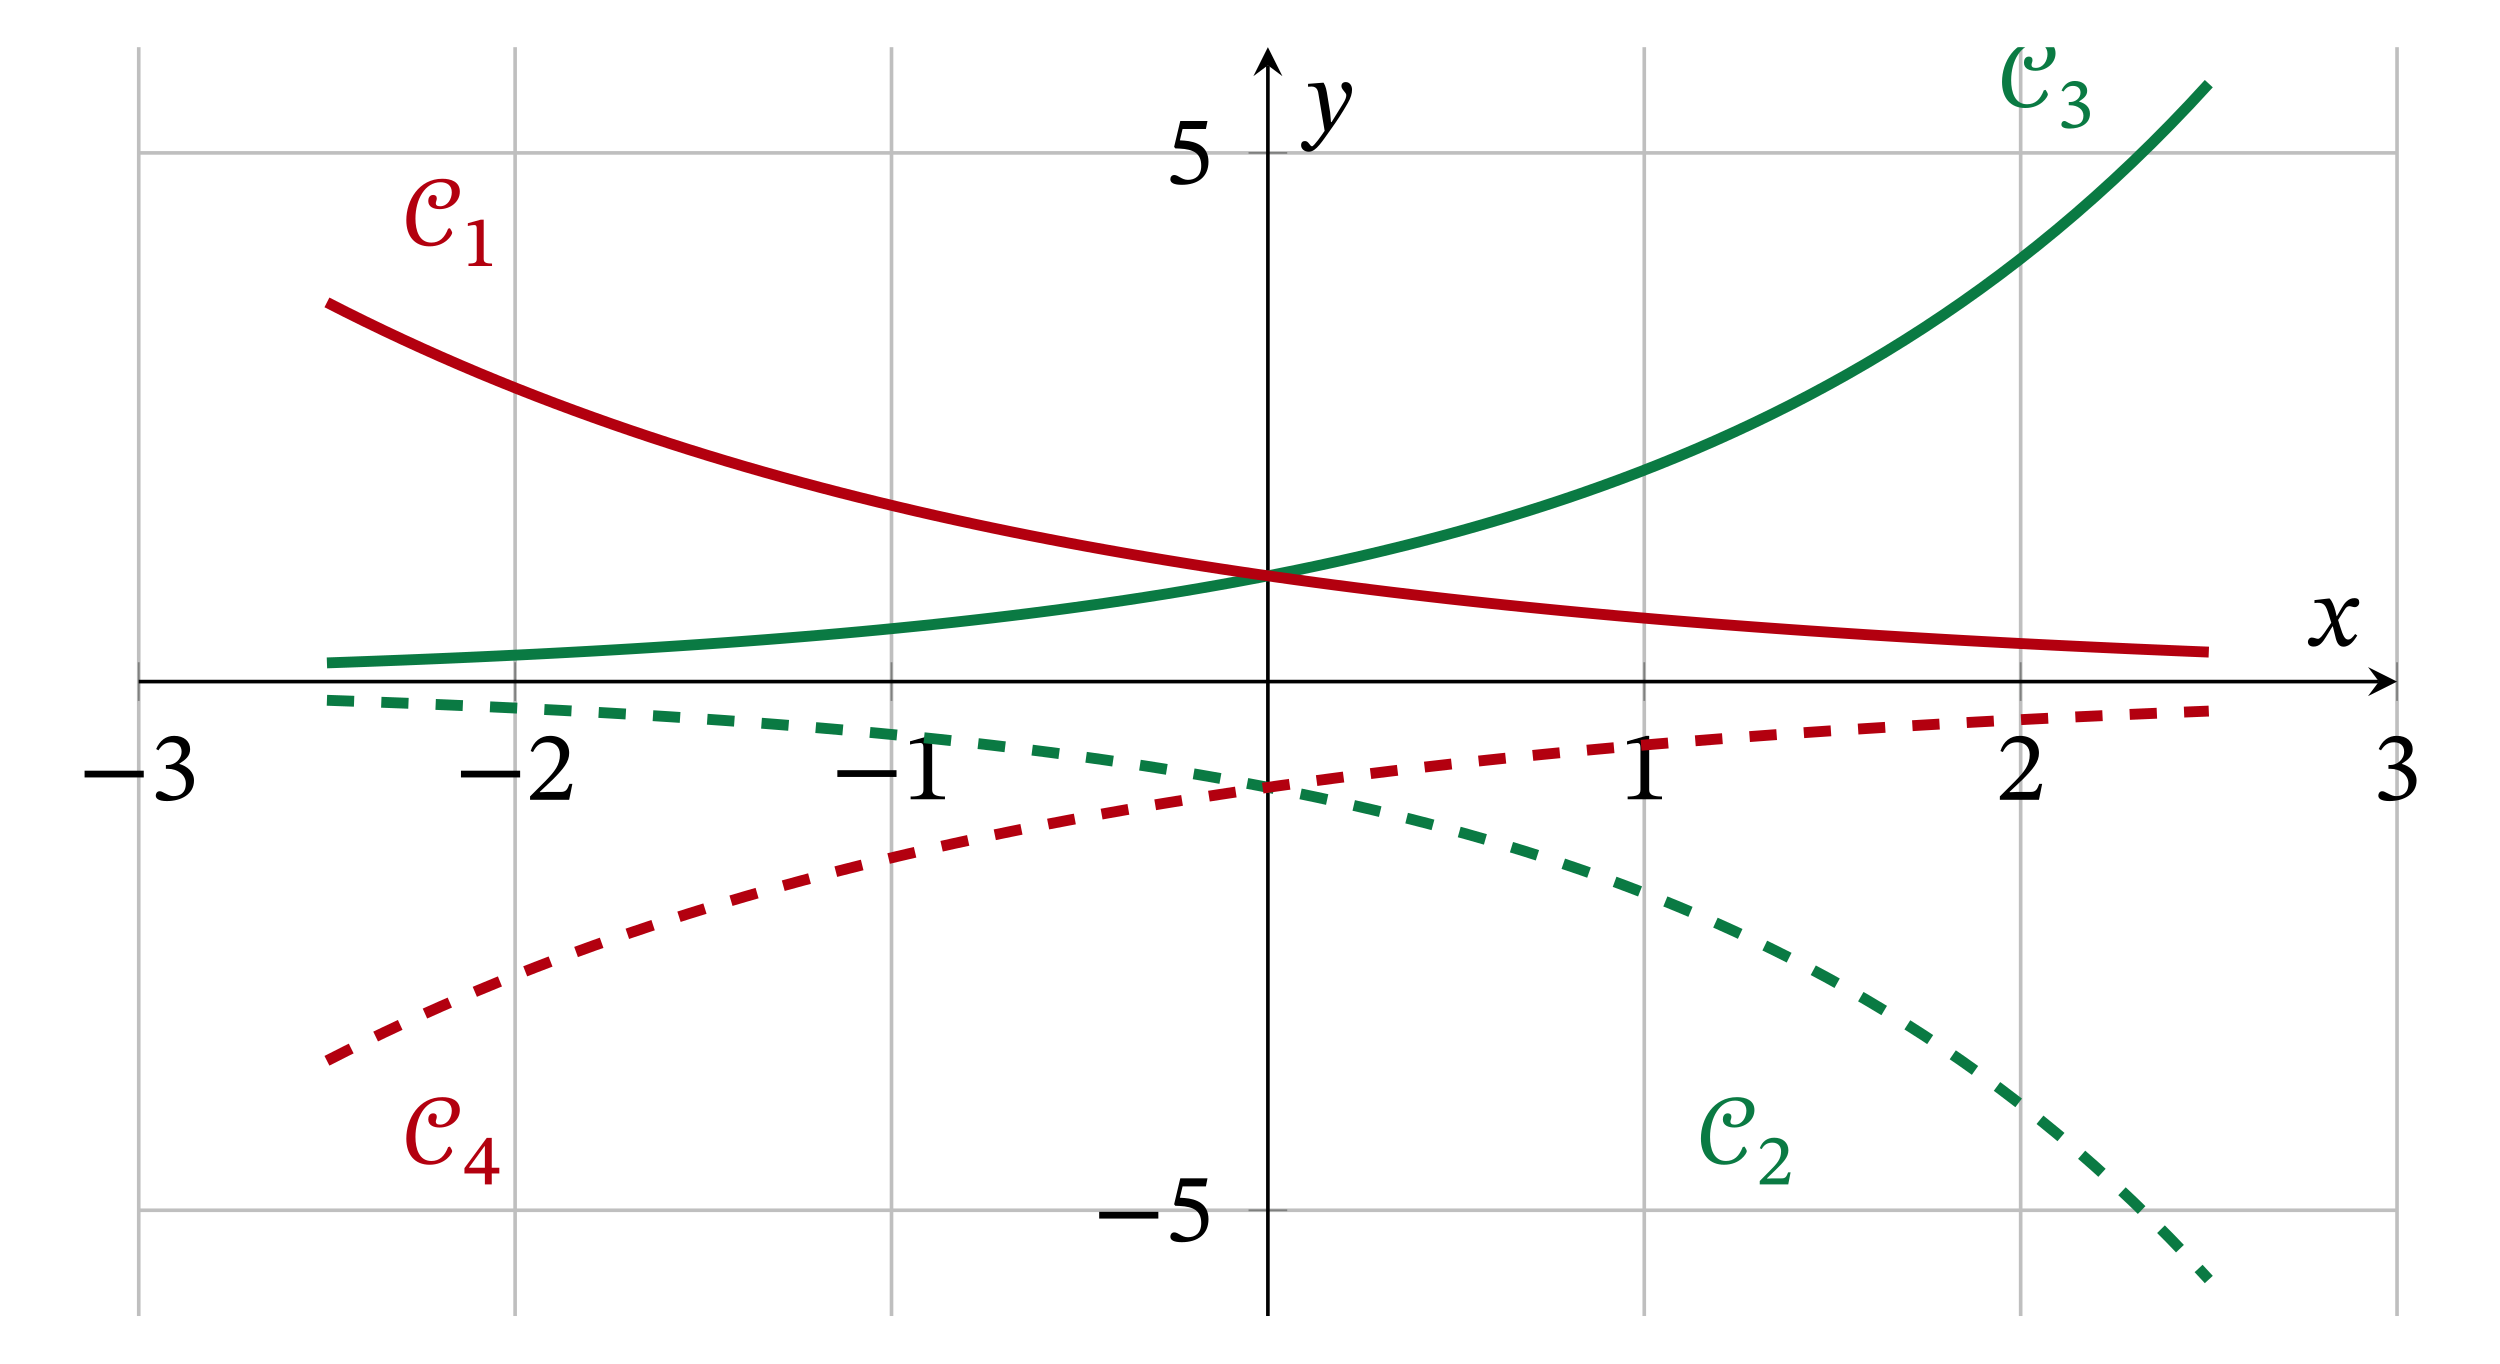
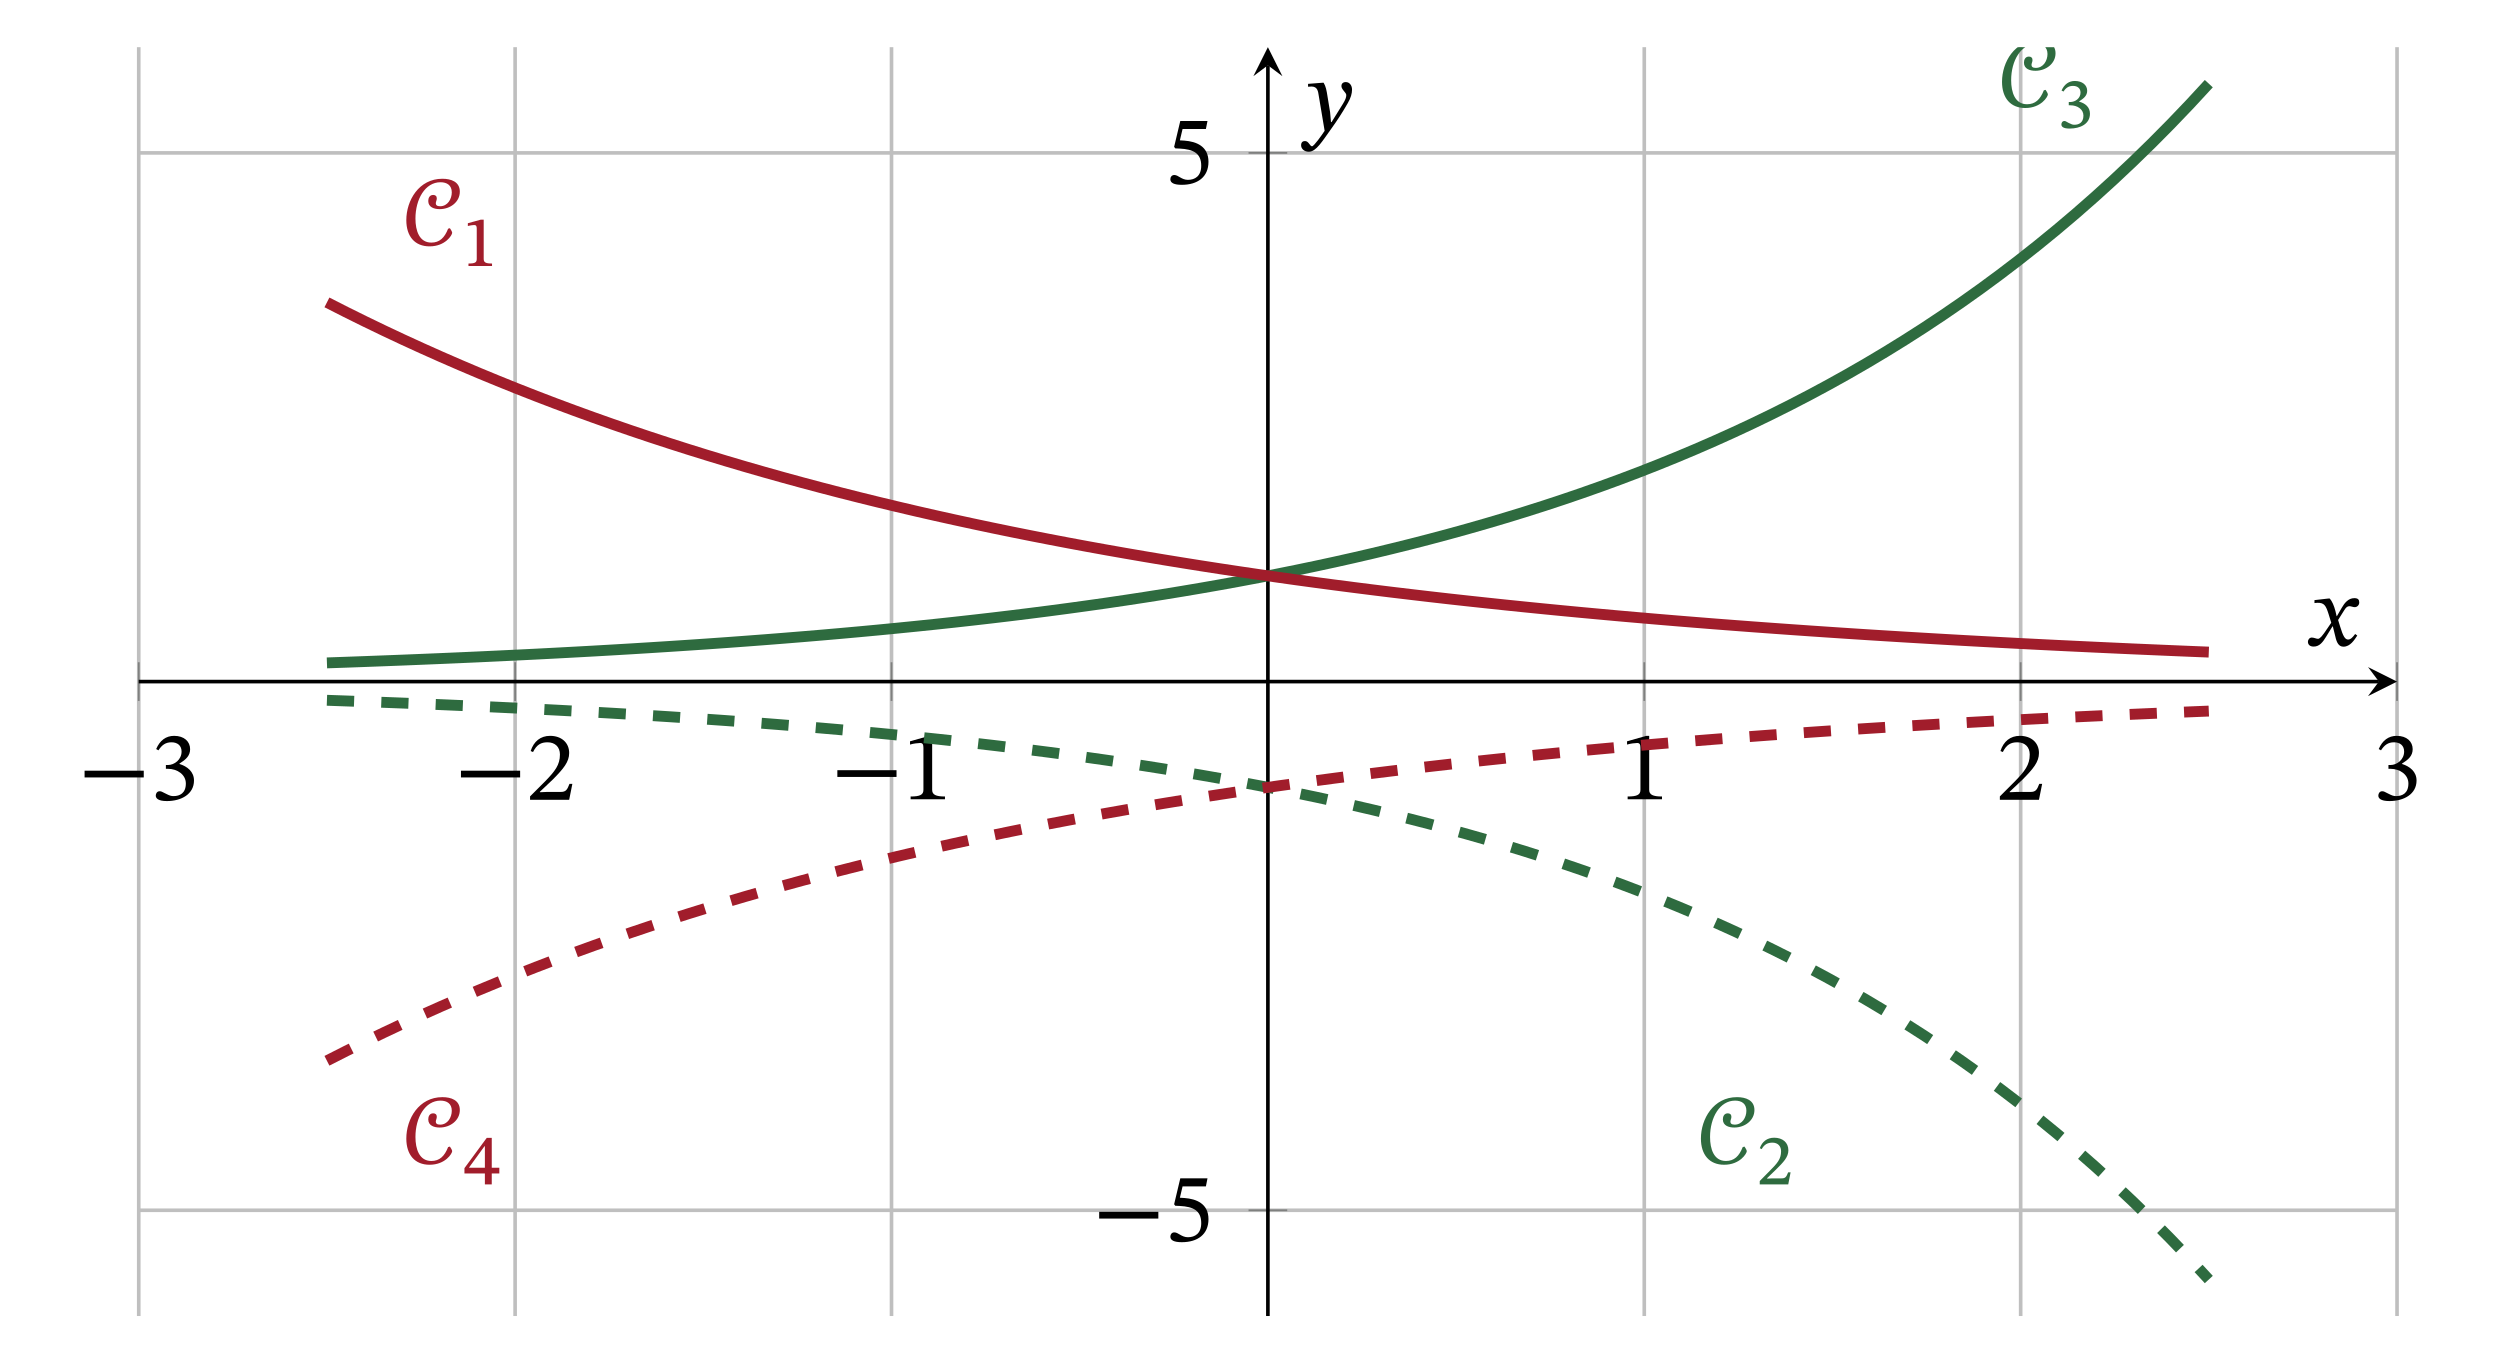
<svg xmlns="http://www.w3.org/2000/svg" xmlns:xlink="http://www.w3.org/1999/xlink" version="1.1" width="274.71" height="149.79" viewBox="0 0 274.71 149.79">
  <defs>
    <path id="font_1_1197" d="M.658 .225V.293H.062V.225H.658Z" />
    <path id="font_1_1140" d="M.086 .498C.12 .551 .157 .579 .217 .579 .279 .579 .319 .545 .319 .486 .319 .405 .248 .35 .18 .35H.161V.312H.181C.277 .312 .362 .253 .362 .164 .362 .066 .301 .037 .238 .037 .214 .037 .2 .041 .157 .063 .122 .081 .114 .086 .098 .086 .072 .086 .059 .063 .059 .042 .059 .016 .081-.013 .171-.013 .317-.013 .444 .057 .444 .194 .444 .283 .377 .336 .297 .361V.364C.36 .404 .405 .441 .405 .51 .405 .586 .346 .644 .244 .644 .162 .644 .1 .598 .063 .511L.086 .498Z" />
    <path id="font_1_1139" d="M.464 .16H.435C.412 .1 .399 .079 .346 .079H.207L.137 .076V.081L.269 .206C.375 .313 .432 .382 .432 .471 .432 .576 .353 .644 .24 .644 .143 .644 .075 .588 .044 .491L.068 .481C.105 .556 .149 .579 .214 .579 .291 .579 .339 .531 .339 .456 .339 .351 .289 .288 .19 .186L.038 .034V0H.432L.464 .16Z" />
    <path id="font_1_1138" d="M.426 0V.028C.334 .028 .297 .046 .297 .095V.639H.268L.074 .584V.551C.105 .561 .156 .567 .176 .567 .201 .567 .209 .553 .209 .518V.095C.209 .045 .174 .028 .08 .028V0H.426Z" />
    <path id="font_1_1142" d="M.417 .549 .433 .63H.159L.097 .369 .109 .354C.123 .354 .128 .354 .154 .352 .292 .345 .37 .304 .37 .179 .37 .075 .307 .037 .236 .037 .172 .037 .139 .086 .099 .086 .074 .086 .059 .066 .059 .043 .059 .006 .097-.013 .174-.013 .333-.013 .443 .065 .443 .219 .443 .376 .32 .423 .202 .432L.155 .435 .182 .549H.417Z" />
    <clipPath id="clip_2">
      <path transform="matrix(1,0,0,-1,15.245,144.609)" d="M0 0H248.151V139.426H0Z" />
    </clipPath>
    <path id="font_1_3413" d="M.303-.012C.463-.012 .531 .102 .531 .125 .531 .135 .516 .16 .508 .171L.49 .166C.454 .074 .404 .026 .321 .026 .2 .026 .161 .145 .161 .268 .161 .464 .259 .634 .413 .634 .479 .634 .527 .603 .527 .532 .527 .466 .486 .392 .409 .392 .376 .392 .366 .406 .366 .422 .366 .438 .376 .452 .376 .471 .376 .494 .362 .506 .34 .506 .302 .506 .29 .473 .29 .445 .29 .381 .351 .363 .405 .363 .513 .363 .608 .436 .608 .539 .608 .639 .52 .669 .432 .669 .196 .669 .069 .451 .069 .252 .069 .088 .155-.012 .303-.012Z" />
    <path id="font_1_4274" d="M.432 0V.036C.34 .036 .312 .052 .312 .103V.667H.269L.084 .616V.576C.11 .583 .154 .59 .175 .59 .203 .59 .212 .575 .212 .539V.103C.212 .052 .189 .036 .093 .036V0H.432Z" />
    <path id="font_1_4275" d="M.489 .174H.454C.428 .109 .416 .087 .359 .087H.229L.151 .083V.09L.276 .211C.387 .32 .457 .393 .457 .491 .457 .605 .372 .672 .253 .672 .15 .672 .079 .615 .046 .521L.073 .508C.11 .574 .156 .601 .228 .601 .306 .601 .352 .55 .352 .478 .352 .365 .299 .305 .187 .193L.045 .049V0H.455L.489 .174Z" />
    <path id="font_1_4276" d="M.084 .52C.117 .575 .161 .601 .22 .601 .283 .601 .328 .568 .328 .505 .328 .421 .251 .369 .18 .369H.159V.322H.181C.285 .322 .37 .264 .37 .173 .37 .069 .3 .042 .241 .042 .212 .042 .202 .047 .156 .069 .119 .09 .11 .096 .097 .096 .065 .096 .053 .068 .053 .046 .053 .017 .075-.013 .172-.013 .324-.013 .464 .053 .464 .201 .464 .298 .393 .352 .309 .374V.379C.374 .421 .424 .459 .424 .531 .424 .614 .353 .672 .246 .672 .163 .672 .095 .626 .055 .534L.084 .52Z" />
    <path id="font_1_4277" d="M.537 .158V.24H.428V.67H.356L.035 .234V.158H.329V0H.428V.158H.537M.329 .24H.103V.246L.323 .549H.329V.24Z" />
    <path id="font_1_3354" d="M.315 .298H.312L.3 .349C.286 .403 .267 .447 .243 .475H.228L.089 .459V.429C.089 .429 .104 .432 .12 .432 .186 .433 .203 .406 .23 .322L.258 .231 .186 .126C.147 .07 .129 .069 .125 .069 .108 .069 .084 .082 .062 .082 .038 .082 .023 .06 .023 .04 .023 .015 .038-.009 .081-.009 .141-.009 .174 .038 .206 .09L.27 .194H.274L.299 .093C.313 .028 .335-.01 .381-.01 .449-.01 .491 .058 .52 .102L.499 .118C.472 .082 .453 .062 .427 .062 .396 .062 .376 .099 .348 .191L.327 .259 .388 .356C.405 .384 .419 .398 .442 .398 .455 .398 .478 .388 .494 .388 .521 .388 .54 .411 .54 .435 .54 .463 .528 .479 .49 .479 .431 .479 .391 .43 .364 .382L.315 .298Z" />
    <path id="font_1_3355" d="M.251 .325C.239 .405 .232 .437 .21 .475H.195L.053 .464V.435C.053 .435 .074 .437 .088 .437 .149 .437 .154 .388 .161 .343L.22-.009C.192-.052 .112-.165 .093-.165 .071-.165 .06-.112 .022-.112-.001-.112-.017-.125-.017-.155-.017-.192 .018-.22 .06-.22 .136-.22 .197-.112 .289 .015 .341 .087 .398 .173 .452 .268 .484 .322 .496 .367 .496 .406 .496 .449 .47 .482 .433 .482 .404 .482 .389 .464 .389 .443 .389 .405 .438 .377 .438 .351 .438 .327 .429 .303 .405 .264L.29 .079H.284L.275 .179 .251 .325Z" />
  </defs>
  <path transform="matrix(1,0,0,-1,15.245,144.609)" stroke-width=".399" stroke-linecap="butt" stroke-miterlimit="10" stroke-linejoin="miter" fill="none" stroke="#bfbfbf" d="M0 0V139.426M41.358 0V139.426M82.717 0V139.426M165.434 0V139.426M206.793 0V139.426M248.151 0V139.426" />
  <path transform="matrix(1,0,0,-1,15.245,144.609)" stroke-width=".399" stroke-linecap="butt" stroke-miterlimit="10" stroke-linejoin="miter" fill="none" stroke="#bfbfbf" d="M0 11.619H248.151M0 127.808H248.151" />
  <path transform="matrix(1,0,0,-1,15.245,144.609)" stroke-width=".199" stroke-linecap="butt" stroke-miterlimit="10" stroke-linejoin="miter" fill="none" stroke="#7f807f" d="M0 67.587V71.839M41.358 67.587V71.839M82.717 67.587V71.839M165.434 67.587V71.839M206.793 67.587V71.839M248.151 67.587V71.839" />
  <path transform="matrix(1,0,0,-1,15.245,144.609)" stroke-width=".199" stroke-linecap="butt" stroke-miterlimit="10" stroke-linejoin="miter" fill="none" stroke="#7f807f" d="M121.95 11.619H126.201M121.95 127.808H126.201" />
  <path transform="matrix(1,0,0,-1,15.245,144.609)" stroke-width=".399" stroke-linecap="butt" stroke-miterlimit="10" stroke-linejoin="miter" fill="none" stroke="#000000" d="M0 69.713H246.158" />
  <path transform="matrix(1,0,0,-1,261.4035,74.89575)" d="M1.993 0-1.196 1.594 0 0-1.196-1.594" />
  <path transform="matrix(1,0,0,-1,15.245,144.609)" stroke-width=".399" stroke-linecap="butt" stroke-miterlimit="10" stroke-linejoin="miter" fill="none" stroke="#000000" d="M124.076 0V137.434" />
  <path transform="matrix(0,-1,-1,-0,139.3205,7.175049)" d="M1.993 0-1.196 1.594 0 0-1.196-1.594" />
  <use data-text="−" xlink:href="#font_1_1197" transform="matrix(10.9091,0,0,-10.9091,8.618,87.88298)" />
  <use data-text="3" xlink:href="#font_1_1140" transform="matrix(10.9091,0,0,-10.9091,16.47255,87.88298)" />
  <use data-text="−" xlink:href="#font_1_1197" transform="matrix(10.9091,0,0,-10.9091,49.976,87.88298)" />
  <use data-text="2" xlink:href="#font_1_1139" transform="matrix(10.9091,0,0,-10.9091,57.83056,87.88298)" />
  <use data-text="−" xlink:href="#font_1_1197" transform="matrix(10.9091,0,0,-10.9091,91.33499,87.82798)" />
  <use data-text="1" xlink:href="#font_1_1138" transform="matrix(10.9091,0,0,-10.9091,99.18955,87.82798)" />
  <use data-text="1" xlink:href="#font_1_1138" transform="matrix(10.9091,0,0,-10.9091,177.979,87.82798)" />
  <use data-text="2" xlink:href="#font_1_1139" transform="matrix(10.9091,0,0,-10.9091,219.337,87.88298)" />
  <use data-text="3" xlink:href="#font_1_1140" transform="matrix(10.9091,0,0,-10.9091,260.696,87.88298)" />
  <use data-text="−" xlink:href="#font_1_1197" transform="matrix(10.9091,0,0,-10.9091,120.105,136.356)" />
  <use data-text="5" xlink:href="#font_1_1142" transform="matrix(10.9091,0,0,-10.9091,127.9595,136.356)" />
  <use data-text="5" xlink:href="#font_1_1142" transform="matrix(10.9091,0,0,-10.9091,127.959,20.16698)" />
  <g clip-path="url(#clip_2)">
-     <path transform="matrix(1,0,0,-1,15.245,144.609)" stroke-width="1.196" stroke-linecap="butt" stroke-miterlimit="10" stroke-linejoin="miter" fill="none" stroke="#0a7a43" d="M20.679 71.768 22.768 71.841 24.857 71.917 26.946 71.996 29.034 72.076 31.123 72.161 33.212 72.248 35.301 72.338 37.389 72.431 39.478 72.529 41.567 72.629 43.656 72.732 45.744 72.84 47.833 72.952 49.922 73.067 52.011 73.187 54.1 73.31 56.188 73.439 58.277 73.572 60.366 73.709 62.455 73.85 64.543 73.998 66.632 74.151 68.721 74.309 70.81 74.473 72.898 74.643 74.987 74.818 77.076 75 79.165 75.188 81.254 75.383 83.342 75.586 85.431 75.795 87.52 76.011 89.609 76.235 91.697 76.468 93.786 76.708 95.875 76.958 97.964 77.216 100.052 77.483 102.141 77.76 104.23 78.047 106.319 78.343 108.408 78.651 110.496 78.969 112.585 79.299 114.674 79.64 116.763 79.994 118.851 80.36 120.94 80.74 123.029 81.133 125.118 81.537 127.206 81.958 129.295 82.394 131.384 82.845 133.473 83.313 135.562 83.798 137.65 84.3 139.739 84.819 141.828 85.357 143.917 85.914 146.005 86.491 148.094 87.089 150.183 87.708 152.272 88.349 154.361 89.013 156.449 89.7 158.538 90.412 160.627 91.15 162.716 91.913 164.804 92.704 166.893 93.523 168.982 94.371 171.071 95.249 173.159 96.159 175.248 97.101 177.337 98.076 179.426 99.087 181.514 100.133 183.603 101.216 185.692 102.339 187.781 103.501 189.87 104.705 191.958 105.951 194.047 107.242 196.136 108.579 198.225 109.964 200.313 111.397 202.402 112.882 204.491 114.42 206.58 116.013 208.668 117.662 210.757 119.37 212.846 121.138 214.935 122.97 217.024 124.868 219.112 126.832 221.201 128.867 223.29 130.974 225.379 133.156 227.467 135.416" />
-     <path transform="matrix(1,0,0,-1,15.245,144.609)" stroke-width="1.196" stroke-linecap="butt" stroke-dasharray="2.989,2.989" stroke-miterlimit="10" stroke-linejoin="miter" fill="none" stroke="#0a7a43" d="M20.679 67.659 22.768 67.585 24.857 67.51 26.946 67.431 29.034 67.351 31.123 67.266 33.212 67.179 35.301 67.088 37.389 66.995 39.478 66.897 41.567 66.797 43.656 66.694 45.744 66.586 47.833 66.474 49.922 66.359 52.011 66.24 54.1 66.116 56.188 65.987 58.277 65.855 60.366 65.718 62.455 65.576 64.543 65.429 66.632 65.275 68.721 65.117 70.81 64.953 72.898 64.783 74.987 64.608 77.076 64.427 79.165 64.238 81.254 64.043 83.342 63.841 85.431 63.632 87.52 63.416 89.609 63.191 91.697 62.959 93.786 62.718 95.875 62.468 97.964 62.21 100.052 61.943 102.141 61.666 104.23 61.379 106.319 61.083 108.408 60.775 110.496 60.458 112.585 60.128 114.674 59.786 116.763 59.433 118.851 59.067 120.94 58.687 123.029 58.294 125.118 57.89 127.206 57.469 129.295 57.033 131.384 56.581 133.473 56.113 135.562 55.629 137.65 55.127 139.739 54.607 141.828 54.069 143.917 53.512 146.005 52.935 148.094 52.338 150.183 51.718 152.272 51.078 154.361 50.413 156.449 49.726 158.538 49.014 160.627 48.277 162.716 47.514 164.804 46.723 166.893 45.903 168.982 45.055 171.071 44.177 173.159 43.267 175.248 42.325 177.337 41.35 179.426 40.34 181.514 39.294 183.603 38.21 185.692 37.087 187.781 35.925 189.87 34.721 191.958 33.475 194.047 32.184 196.136 30.848 198.225 29.463 200.313 28.029 202.402 26.544 204.491 25.007 206.58 23.414 208.668 21.764 210.757 20.056 212.846 18.289 214.935 16.457 217.024 14.559 219.112 12.594 221.201 10.56 223.29 8.452 225.379 6.27 227.467 4.01" />
-     <path transform="matrix(1,0,0,-1,15.245,144.609)" stroke-width="1.196" stroke-linecap="butt" stroke-miterlimit="10" stroke-linejoin="miter" fill="none" stroke="#b3000f" d="M20.679 111.381 22.768 110.319 24.857 109.285 26.946 108.277 29.034 107.295 31.123 106.338 33.212 105.405 35.301 104.496 37.389 103.609 39.478 102.747 41.567 101.905 43.656 101.085 45.744 100.286 47.833 99.508 49.922 98.749 52.011 98.009 54.1 97.288 56.188 96.586 58.277 95.902 60.366 95.235 62.455 94.585 64.543 93.951 66.632 93.333 68.721 92.732 70.81 92.146 72.898 91.574 74.987 91.018 77.076 90.475 79.165 89.947 81.254 89.431 83.342 88.929 85.431 88.439 87.52 87.962 89.609 87.498 91.697 87.045 93.786 86.603 95.875 86.173 97.964 85.754 100.052 85.346 102.141 84.947 104.23 84.559 106.319 84.181 108.408 83.813 110.496 83.454 112.585 83.103 114.674 82.763 116.763 82.43 118.851 82.106 120.94 81.791 123.029 81.483 125.118 81.186 127.206 80.893 129.295 80.608 131.384 80.331 133.473 80.061 135.562 79.797 137.65 79.54 139.739 79.291 141.828 79.046 143.917 78.808 146.005 78.577 148.094 78.352 150.183 78.131 152.272 77.917 154.361 77.708 156.449 77.504 158.538 77.306 160.627 77.113 162.716 76.923 164.804 76.74 166.893 76.561 168.982 76.386 171.071 76.217 173.159 76.05 175.248 75.89 177.337 75.732 179.426 75.579 181.514 75.43 183.603 75.284 185.692 75.142 187.781 75.003 189.87 74.868 191.958 74.737 194.047 74.609 196.136 74.485 198.225 74.363 200.313 74.244 202.402 74.129 204.491 74.017 206.58 73.907 208.668 73.8 210.757 73.696 212.846 73.595 214.935 73.496 217.024 73.4 219.112 73.305 221.201 73.215 223.29 73.125 225.379 73.038 227.467 72.953" />
-     <path transform="matrix(1,0,0,-1,15.245,144.609)" stroke-width="1.196" stroke-linecap="butt" stroke-dasharray="2.989,2.989" stroke-miterlimit="10" stroke-linejoin="miter" fill="none" stroke="#b3000f" d="M20.679 28.046 22.768 29.107 24.857 30.142 26.946 31.15 29.034 32.132 31.123 33.088 33.212 34.022 35.301 34.93 37.389 35.817 39.478 36.68 41.567 37.521 43.656 38.341 45.744 39.14 47.833 39.919 49.922 40.678 52.011 41.417 54.1 42.138 56.188 42.84 58.277 43.525 60.366 44.192 62.455 44.842 64.543 45.476 66.632 46.093 68.721 46.694 70.81 47.28 72.898 47.852 74.987 48.409 77.076 48.952 79.165 49.48 81.254 49.995 83.342 50.498 85.431 50.987 87.52 51.464 89.609 51.929 91.697 52.382 93.786 52.823 95.875 53.253 97.964 53.673 100.052 54.081 102.141 54.479 104.23 54.867 106.319 55.245 108.408 55.614 110.496 55.973 112.585 56.323 114.674 56.664 116.763 56.996 118.851 57.32 120.94 57.636 123.029 57.943 125.118 58.24 127.206 58.533 129.295 58.818 131.384 59.096 133.473 59.365 135.562 59.629 137.65 59.886 139.739 60.136 141.828 60.38 143.917 60.618 146.005 60.849 148.094 61.075 150.183 61.296 152.272 61.509 154.361 61.719 156.449 61.922 158.538 62.121 160.627 62.314 162.716 62.503 164.804 62.687 166.893 62.866 168.982 63.04 171.071 63.21 173.159 63.376 175.248 63.536 177.337 63.694 179.426 63.848 181.514 63.997 183.603 64.142 185.692 64.285 187.781 64.423 189.87 64.558 191.958 64.689 194.047 64.817 196.136 64.941 198.225 65.063 200.313 65.182 202.402 65.297 204.491 65.41 206.58 65.519 208.668 65.626 210.757 65.731 212.846 65.832 214.935 65.93 217.024 66.027 219.112 66.121 221.201 66.212 223.29 66.301 225.379 66.388 227.467 66.473" />
-     <use data-text="𝒞" xlink:href="#font_1_3413" transform="matrix(10.9091,0,0,-10.9091,43.895,26.94098)" fill="#b3000f" />
-     <use data-text="1" xlink:href="#font_1_4274" transform="matrix(7.6364,0,0,-7.6364,50.768,29.23198)" fill="#b3000f" />
-     <use data-text="𝒞" xlink:href="#font_1_3413" transform="matrix(10.9091,0,0,-10.9091,186.151,127.857)" fill="#0a7a43" />
-     <use data-text="2" xlink:href="#font_1_4275" transform="matrix(7.6364,0,0,-7.6364,193.024,130.148)" fill="#0a7a43" />
-     <use data-text="𝒞" xlink:href="#font_1_3413" transform="matrix(10.9091,0,0,-10.9091,219.237,11.73798)" fill="#0a7a43" />
-     <use data-text="3" xlink:href="#font_1_4276" transform="matrix(7.6364,0,0,-7.6364,226.11,14.02898)" fill="#0a7a43" />
-     <use data-text="𝒞" xlink:href="#font_1_3413" transform="matrix(10.9091,0,0,-10.9091,43.895,127.857)" fill="#b3000f" />
-     <use data-text="4" xlink:href="#font_1_4277" transform="matrix(7.6364,0,0,-7.6364,50.768,130.148)" fill="#b3000f" />
+     <path transform="matrix(1,0,0,-1,15.245,144.609)" stroke-width="1.196" stroke-linecap="butt" stroke-miterlimit="10" stroke-linejoin="miter" fill="none" stroke="#2e6b3f" d="M20.679 71.768 22.768 71.841 24.857 71.917 26.946 71.996 29.034 72.076 31.123 72.161 33.212 72.248 35.301 72.338 37.389 72.431 39.478 72.529 41.567 72.629 43.656 72.732 45.744 72.84 47.833 72.952 49.922 73.067 52.011 73.187 54.1 73.31 56.188 73.439 58.277 73.572 60.366 73.709 62.455 73.85 64.543 73.998 66.632 74.151 68.721 74.309 70.81 74.473 72.898 74.643 74.987 74.818 77.076 75 79.165 75.188 81.254 75.383 83.342 75.586 85.431 75.795 87.52 76.011 89.609 76.235 91.697 76.468 93.786 76.708 95.875 76.958 97.964 77.216 100.052 77.483 102.141 77.76 104.23 78.047 106.319 78.343 108.408 78.651 110.496 78.969 112.585 79.299 114.674 79.64 116.763 79.994 118.851 80.36 120.94 80.74 123.029 81.133 125.118 81.537 127.206 81.958 129.295 82.394 131.384 82.845 133.473 83.313 135.562 83.798 137.65 84.3 139.739 84.819 141.828 85.357 143.917 85.914 146.005 86.491 148.094 87.089 150.183 87.708 152.272 88.349 154.361 89.013 156.449 89.7 158.538 90.412 160.627 91.15 162.716 91.913 164.804 92.704 166.893 93.523 168.982 94.371 171.071 95.249 173.159 96.159 175.248 97.101 177.337 98.076 179.426 99.087 181.514 100.133 183.603 101.216 185.692 102.339 187.781 103.501 189.87 104.705 191.958 105.951 194.047 107.242 196.136 108.579 198.225 109.964 200.313 111.397 202.402 112.882 204.491 114.42 206.58 116.013 208.668 117.662 210.757 119.37 212.846 121.138 214.935 122.97 217.024 124.868 219.112 126.832 221.201 128.867 223.29 130.974 225.379 133.156 227.467 135.416" />
+     <path transform="matrix(1,0,0,-1,15.245,144.609)" stroke-width="1.196" stroke-linecap="butt" stroke-dasharray="2.989,2.989" stroke-miterlimit="10" stroke-linejoin="miter" fill="none" stroke="#2e6b3f" d="M20.679 67.659 22.768 67.585 24.857 67.51 26.946 67.431 29.034 67.351 31.123 67.266 33.212 67.179 35.301 67.088 37.389 66.995 39.478 66.897 41.567 66.797 43.656 66.694 45.744 66.586 47.833 66.474 49.922 66.359 52.011 66.24 54.1 66.116 56.188 65.987 58.277 65.855 60.366 65.718 62.455 65.576 64.543 65.429 66.632 65.275 68.721 65.117 70.81 64.953 72.898 64.783 74.987 64.608 77.076 64.427 79.165 64.238 81.254 64.043 83.342 63.841 85.431 63.632 87.52 63.416 89.609 63.191 91.697 62.959 93.786 62.718 95.875 62.468 97.964 62.21 100.052 61.943 102.141 61.666 104.23 61.379 106.319 61.083 108.408 60.775 110.496 60.458 112.585 60.128 114.674 59.786 116.763 59.433 118.851 59.067 120.94 58.687 123.029 58.294 125.118 57.89 127.206 57.469 129.295 57.033 131.384 56.581 133.473 56.113 135.562 55.629 137.65 55.127 139.739 54.607 141.828 54.069 143.917 53.512 146.005 52.935 148.094 52.338 150.183 51.718 152.272 51.078 154.361 50.413 156.449 49.726 158.538 49.014 160.627 48.277 162.716 47.514 164.804 46.723 166.893 45.903 168.982 45.055 171.071 44.177 173.159 43.267 175.248 42.325 177.337 41.35 179.426 40.34 181.514 39.294 183.603 38.21 185.692 37.087 187.781 35.925 189.87 34.721 191.958 33.475 194.047 32.184 196.136 30.848 198.225 29.463 200.313 28.029 202.402 26.544 204.491 25.007 206.58 23.414 208.668 21.764 210.757 20.056 212.846 18.289 214.935 16.457 217.024 14.559 219.112 12.594 221.201 10.56 223.29 8.452 225.379 6.27 227.467 4.01" />
+     <path transform="matrix(1,0,0,-1,15.245,144.609)" stroke-width="1.196" stroke-linecap="butt" stroke-miterlimit="10" stroke-linejoin="miter" fill="none" stroke="#a11d2b" d="M20.679 111.381 22.768 110.319 24.857 109.285 26.946 108.277 29.034 107.295 31.123 106.338 33.212 105.405 35.301 104.496 37.389 103.609 39.478 102.747 41.567 101.905 43.656 101.085 45.744 100.286 47.833 99.508 49.922 98.749 52.011 98.009 54.1 97.288 56.188 96.586 58.277 95.902 60.366 95.235 62.455 94.585 64.543 93.951 66.632 93.333 68.721 92.732 70.81 92.146 72.898 91.574 74.987 91.018 77.076 90.475 79.165 89.947 81.254 89.431 83.342 88.929 85.431 88.439 87.52 87.962 89.609 87.498 91.697 87.045 93.786 86.603 95.875 86.173 97.964 85.754 100.052 85.346 102.141 84.947 104.23 84.559 106.319 84.181 108.408 83.813 110.496 83.454 112.585 83.103 114.674 82.763 116.763 82.43 118.851 82.106 120.94 81.791 123.029 81.483 125.118 81.186 127.206 80.893 129.295 80.608 131.384 80.331 133.473 80.061 135.562 79.797 137.65 79.54 139.739 79.291 141.828 79.046 143.917 78.808 146.005 78.577 148.094 78.352 150.183 78.131 152.272 77.917 154.361 77.708 156.449 77.504 158.538 77.306 160.627 77.113 162.716 76.923 164.804 76.74 166.893 76.561 168.982 76.386 171.071 76.217 173.159 76.05 175.248 75.89 177.337 75.732 179.426 75.579 181.514 75.43 183.603 75.284 185.692 75.142 187.781 75.003 189.87 74.868 191.958 74.737 194.047 74.609 196.136 74.485 198.225 74.363 200.313 74.244 202.402 74.129 204.491 74.017 206.58 73.907 208.668 73.8 210.757 73.696 212.846 73.595 214.935 73.496 217.024 73.4 219.112 73.305 221.201 73.215 223.29 73.125 225.379 73.038 227.467 72.953" />
+     <path transform="matrix(1,0,0,-1,15.245,144.609)" stroke-width="1.196" stroke-linecap="butt" stroke-dasharray="2.989,2.989" stroke-miterlimit="10" stroke-linejoin="miter" fill="none" stroke="#a11d2b" d="M20.679 28.046 22.768 29.107 24.857 30.142 26.946 31.15 29.034 32.132 31.123 33.088 33.212 34.022 35.301 34.93 37.389 35.817 39.478 36.68 41.567 37.521 43.656 38.341 45.744 39.14 47.833 39.919 49.922 40.678 52.011 41.417 54.1 42.138 56.188 42.84 58.277 43.525 60.366 44.192 62.455 44.842 64.543 45.476 66.632 46.093 68.721 46.694 70.81 47.28 72.898 47.852 74.987 48.409 77.076 48.952 79.165 49.48 81.254 49.995 83.342 50.498 85.431 50.987 87.52 51.464 89.609 51.929 91.697 52.382 93.786 52.823 95.875 53.253 97.964 53.673 100.052 54.081 102.141 54.479 104.23 54.867 106.319 55.245 108.408 55.614 110.496 55.973 112.585 56.323 114.674 56.664 116.763 56.996 118.851 57.32 120.94 57.636 123.029 57.943 125.118 58.24 127.206 58.533 129.295 58.818 131.384 59.096 133.473 59.365 135.562 59.629 137.65 59.886 139.739 60.136 141.828 60.38 143.917 60.618 146.005 60.849 148.094 61.075 150.183 61.296 152.272 61.509 154.361 61.719 156.449 61.922 158.538 62.121 160.627 62.314 162.716 62.503 164.804 62.687 166.893 62.866 168.982 63.04 171.071 63.21 173.159 63.376 175.248 63.536 177.337 63.694 179.426 63.848 181.514 63.997 183.603 64.142 185.692 64.285 187.781 64.423 189.87 64.558 191.958 64.689 194.047 64.817 196.136 64.941 198.225 65.063 200.313 65.182 202.402 65.297 204.491 65.41 206.58 65.519 208.668 65.626 210.757 65.731 212.846 65.832 214.935 65.93 217.024 66.027 219.112 66.121 221.201 66.212 223.29 66.301 225.379 66.388 227.467 66.473" />
+     <use data-text="𝒞" xlink:href="#font_1_3413" transform="matrix(10.9091,0,0,-10.9091,43.895,26.94098)" fill="#a11d2b" />
+     <use data-text="1" xlink:href="#font_1_4274" transform="matrix(7.6364,0,0,-7.6364,50.768,29.23198)" fill="#a11d2b" />
+     <use data-text="𝒞" xlink:href="#font_1_3413" transform="matrix(10.9091,0,0,-10.9091,186.151,127.857)" fill="#2e6b3f" />
+     <use data-text="2" xlink:href="#font_1_4275" transform="matrix(7.6364,0,0,-7.6364,193.024,130.148)" fill="#2e6b3f" />
+     <use data-text="𝒞" xlink:href="#font_1_3413" transform="matrix(10.9091,0,0,-10.9091,219.237,11.73798)" fill="#2e6b3f" />
+     <use data-text="3" xlink:href="#font_1_4276" transform="matrix(7.6364,0,0,-7.6364,226.11,14.02898)" fill="#2e6b3f" />
+     <use data-text="𝒞" xlink:href="#font_1_3413" transform="matrix(10.9091,0,0,-10.9091,43.895,127.857)" fill="#a11d2b" />
+     <use data-text="4" xlink:href="#font_1_4277" transform="matrix(7.6364,0,0,-7.6364,50.768,130.148)" fill="#a11d2b" />
  </g>
  <use data-text="𝑥" xlink:href="#font_1_3354" transform="matrix(10.9091,0,0,-10.9091,253.353,70.95098)" />
  <use data-text="𝑦" xlink:href="#font_1_3355" transform="matrix(10.9091,0,0,-10.9091,143.156,14.27599)" />
</svg>
